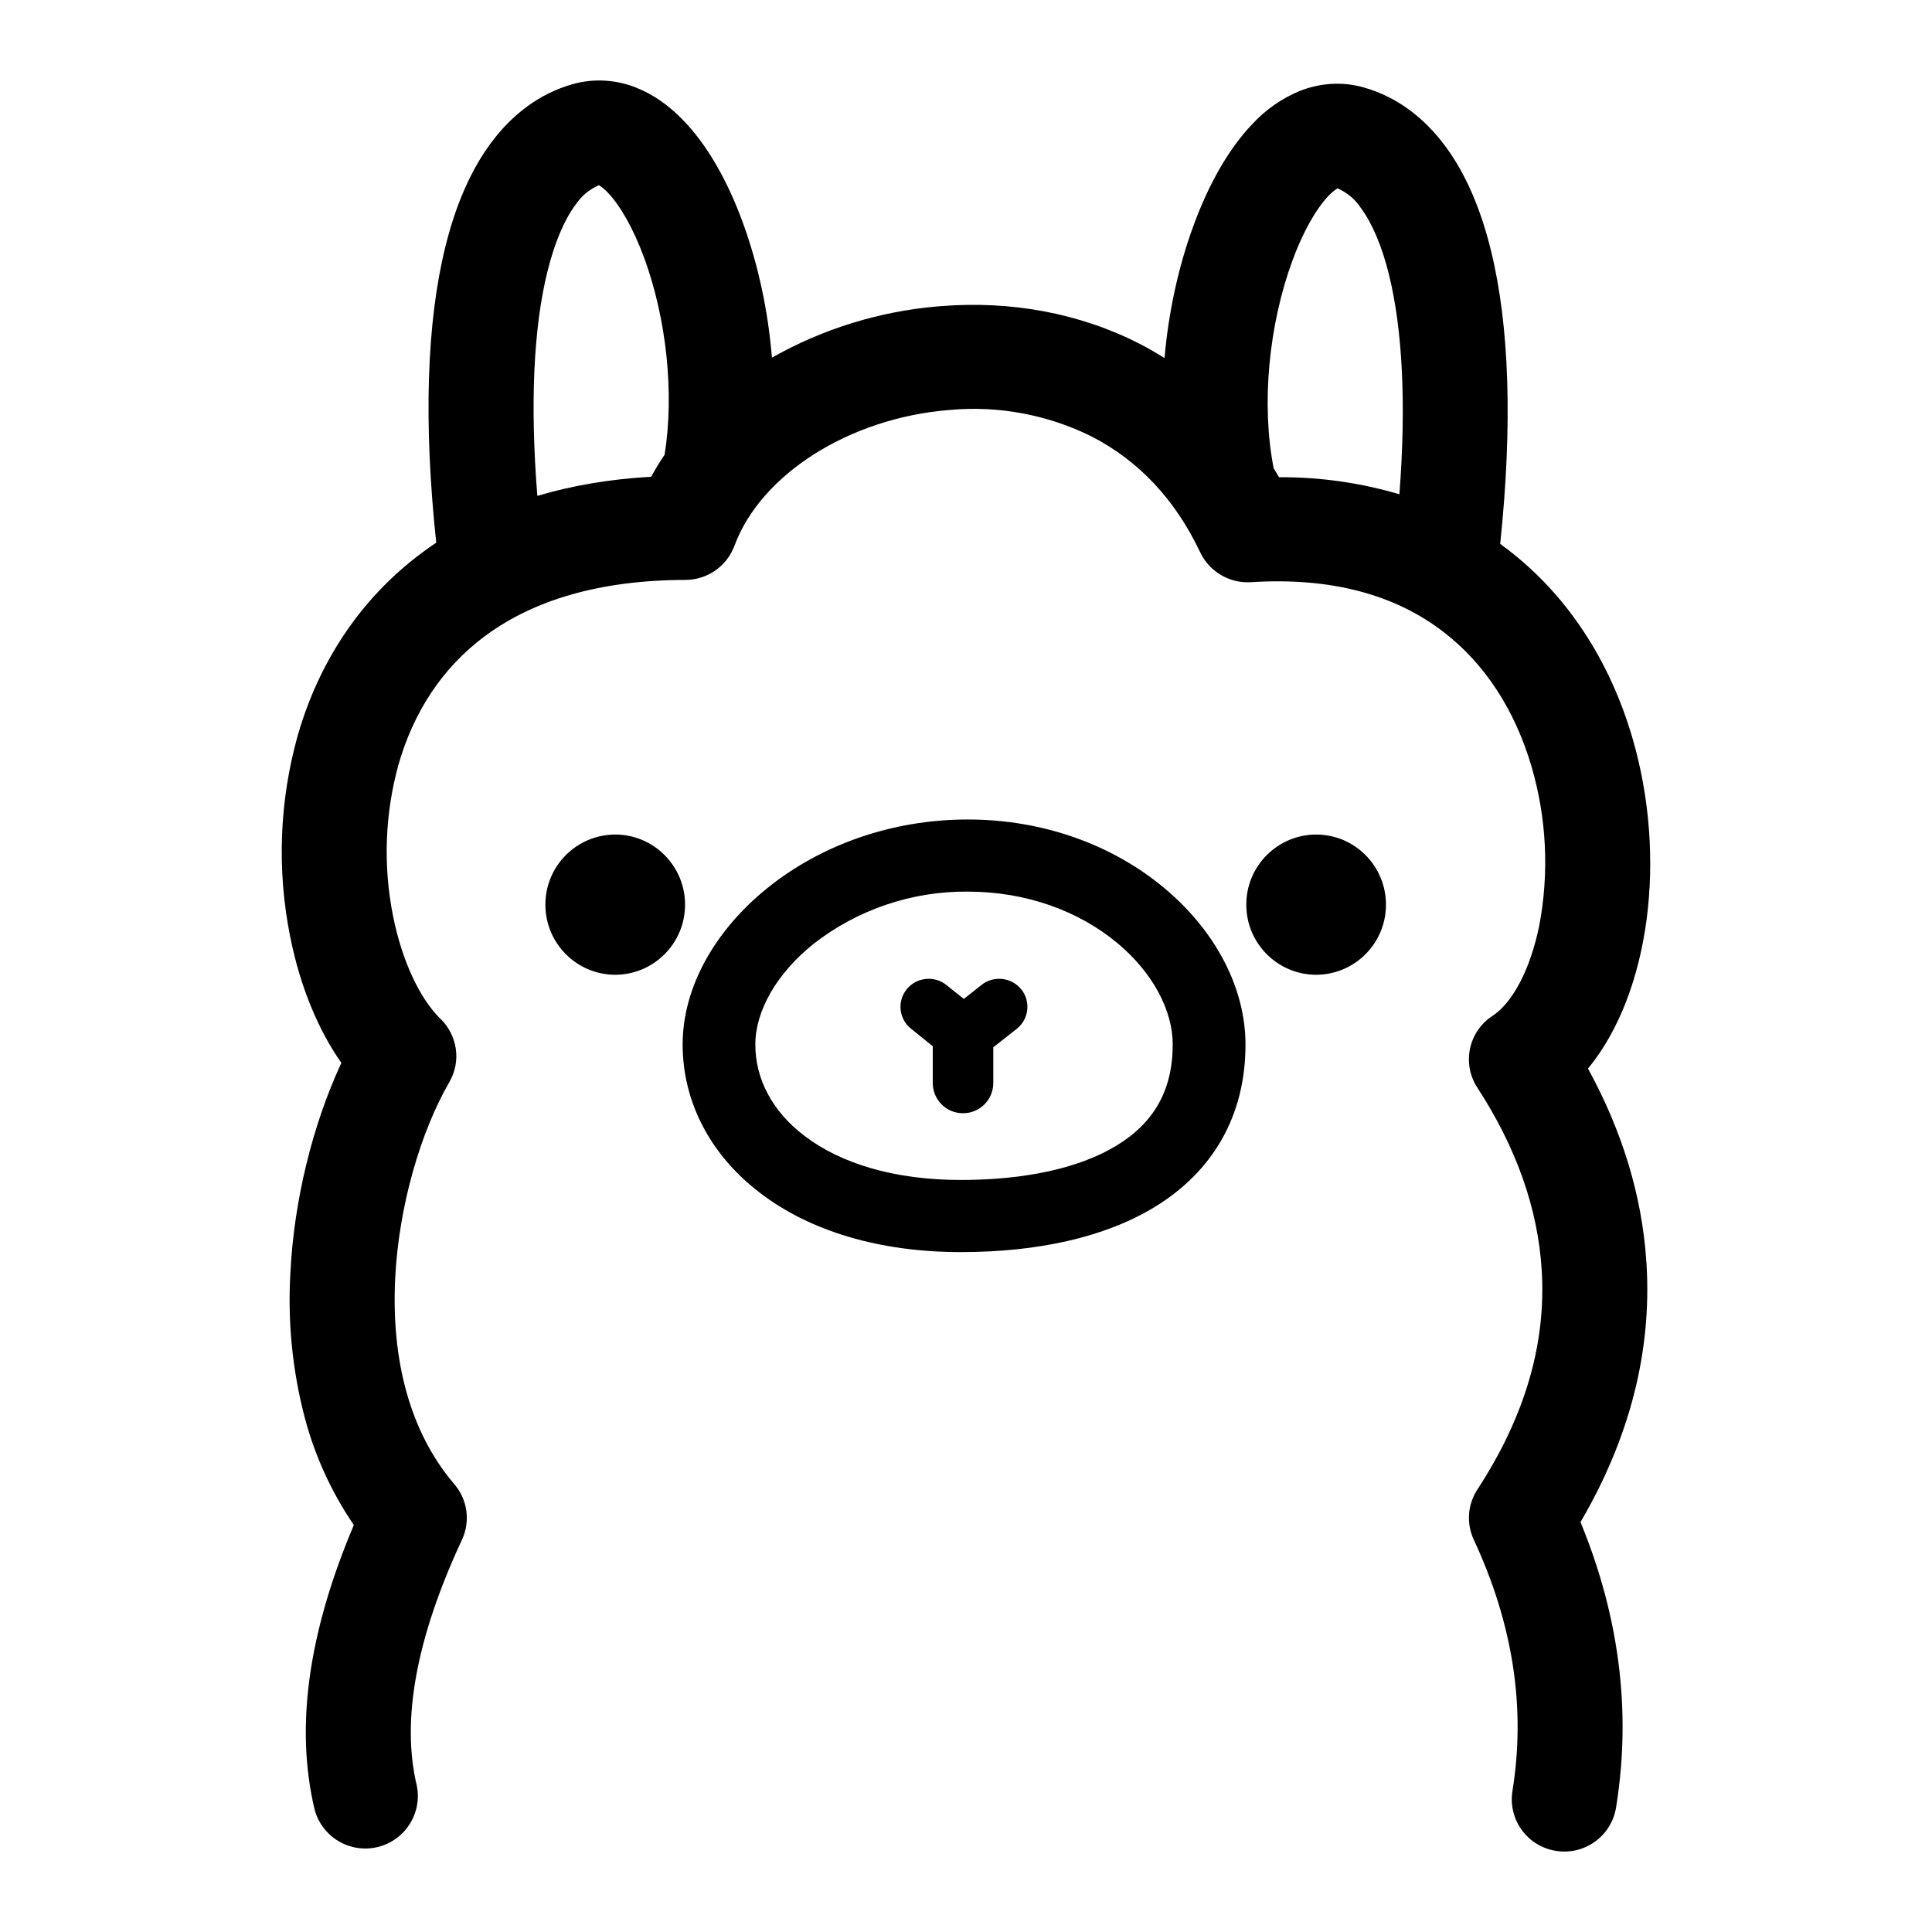
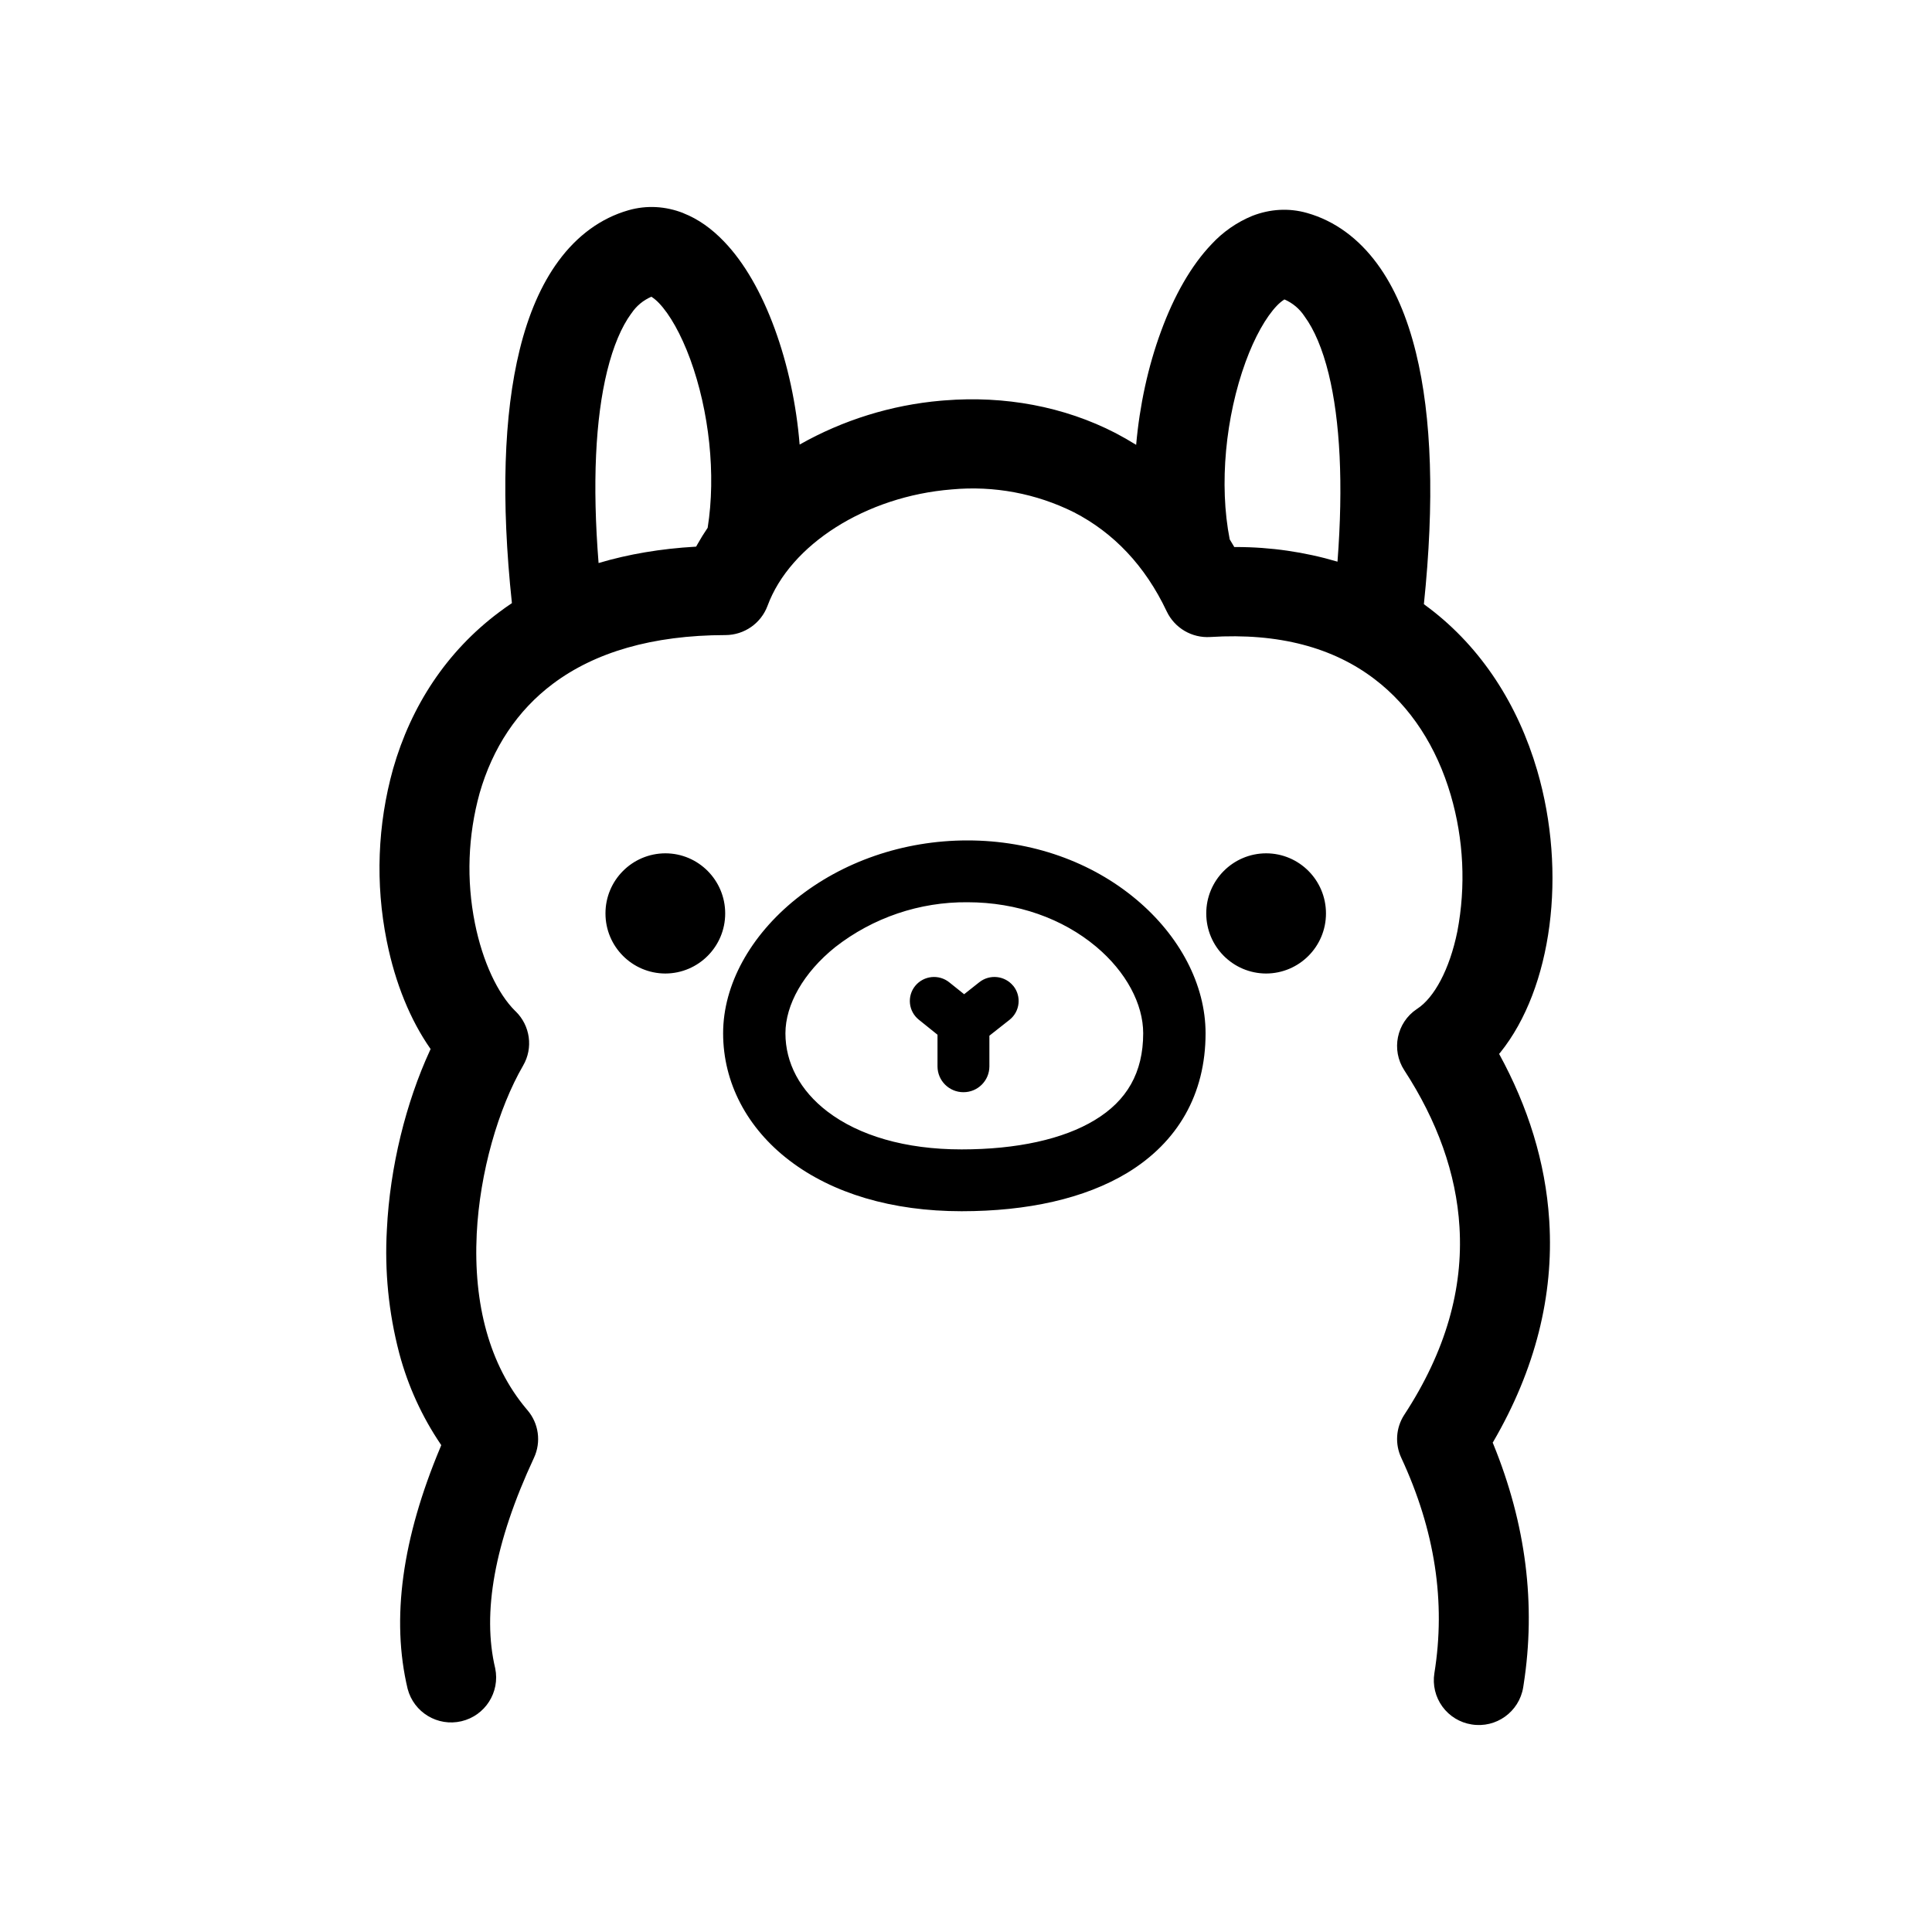
- <svg xmlns="http://www.w3.org/2000/svg" viewBox="0 0 24 24" fill="currentColor" fill-rule="evenodd" aria-hidden="true">
+ <svg xmlns="http://www.w3.org/2000/svg" viewBox="-2 -2 28 28" fill="currentColor" fill-rule="evenodd" aria-hidden="true">
  <path d="M7.905 1.09c.216.085.411.225.588.41.295.306.544.744.734 1.263.191.522.315 1.1.362 1.68a5.054 5.054 0 012.049-.636l.051-.004c.87-.07 1.73.087 2.48.474.101.053.2.11.297.17.05-.569.172-1.134.36-1.644.19-.52.439-.957.733-1.264a1.67 1.67 0 01.589-.41c.257-.1.53-.118.796-.042.401.114.745.368 1.016.737.248.337.434.769.561 1.287.23.934.27 2.163.115 3.645l.053.04.026.019c.757.576 1.284 1.397 1.563 2.35.435 1.487.216 3.155-.534 4.088l-.018.021.002.003c.417.762.67 1.567.724 2.4l.002.03c.064 1.065-.2 2.137-.814 3.19l-.007.01.01.024c.472 1.157.62 2.322.438 3.486l-.006.039a.651.651 0 01-.747.536.648.648 0 01-.54-.742c.167-1.033.01-2.069-.48-3.123a.643.643 0 01.04-.617l.004-.006c.604-.924.854-1.83.8-2.72-.046-.779-.325-1.544-.8-2.273a.644.644 0 01.18-.886l.009-.006c.243-.159.467-.565.58-1.12a4.229 4.229 0 00-.095-1.974c-.205-.7-.58-1.284-1.105-1.683-.595-.454-1.383-.673-2.38-.61a.653.653 0 01-.632-.371c-.314-.665-.772-1.141-1.343-1.436a3.288 3.288 0 00-1.772-.332c-1.245.099-2.343.801-2.67 1.686a.652.652 0 01-.61.425c-1.067.002-1.893.252-2.497.703-.522.39-.878.935-1.066 1.588a4.07 4.07 0 00-.068 1.886c.112.558.331 1.02.582 1.269l.008.007c.212.207.257.53.109.785-.36.622-.629 1.549-.673 2.44-.05 1.018.186 1.902.719 2.536l.016.019a.643.643 0 01.095.69c-.576 1.236-.753 2.252-.562 3.052a.652.652 0 01-1.269.298c-.243-1.018-.078-2.184.473-3.498l.014-.035-.008-.012a4.339 4.339 0 01-.598-1.309l-.005-.019a5.764 5.764 0 01-.177-1.785c.044-.91.278-1.842.622-2.59l.012-.026-.002-.002c-.293-.418-.51-.953-.63-1.545l-.005-.024a5.352 5.352 0 01.093-2.49c.262-.915.777-1.701 1.536-2.269.06-.045.123-.09.186-.132-.159-1.493-.119-2.73.112-3.67.127-.518.314-.95.562-1.287.27-.368.614-.622 1.015-.737.266-.076.54-.059.797.042zm4.116 9.09c.936 0 1.8.313 2.446.855.63.527 1.005 1.235 1.005 1.94 0 .888-.406 1.58-1.133 2.022-.62.375-1.451.557-2.403.557-1.009 0-1.871-.259-2.493-.734-.617-.47-.963-1.13-.963-1.845 0-.707.398-1.417 1.056-1.946.668-.537 1.55-.849 2.485-.849zm0 .896a3.07 3.07 0 00-1.916.65c-.461.37-.722.835-.722 1.25 0 .428.21.829.61 1.134.455.347 1.124.548 1.943.548.799 0 1.473-.147 1.932-.426.463-.28.7-.686.7-1.257 0-.423-.246-.89-.683-1.256-.484-.405-1.14-.643-1.864-.643zm.662 1.21l.004.004c.12.151.095.37-.056.49l-.292.23v.446a.375.375 0 01-.376.373.375.375 0 01-.376-.373v-.46l-.271-.218a.347.347 0 01-.052-.49.353.353 0 01.494-.051l.215.172.22-.174a.353.353 0 01.49.051zm-5.04-1.919c.478 0 .867.39.867.871a.87.87 0 01-.868.871.87.87 0 01-.867-.87.87.87 0 01.867-.872zm8.706 0c.48 0 .868.39.868.871a.87.87 0 01-.868.871.87.87 0 01-.867-.87.87.87 0 01.867-.872zM7.44 2.3l-.003.002a.659.659 0 00-.285.238l-.005.006c-.138.189-.258.467-.348.832-.17.692-.216 1.631-.124 2.782.43-.128.899-.208 1.404-.237l.01-.001.019-.034c.046-.082.095-.161.148-.239.123-.771.022-1.692-.253-2.444-.134-.364-.297-.65-.453-.813a.628.628 0 00-.107-.09L7.44 2.3zm9.174.04l-.002.001a.628.628 0 00-.107.09c-.156.163-.32.45-.453.814-.29.794-.387 1.776-.23 2.572l.058.097.008.014h.03a5.184 5.184 0 011.466.212c.086-1.124.038-2.043-.128-2.722-.09-.365-.21-.643-.349-.832l-.004-.006a.659.659 0 00-.285-.239h-.004z" />
</svg>
